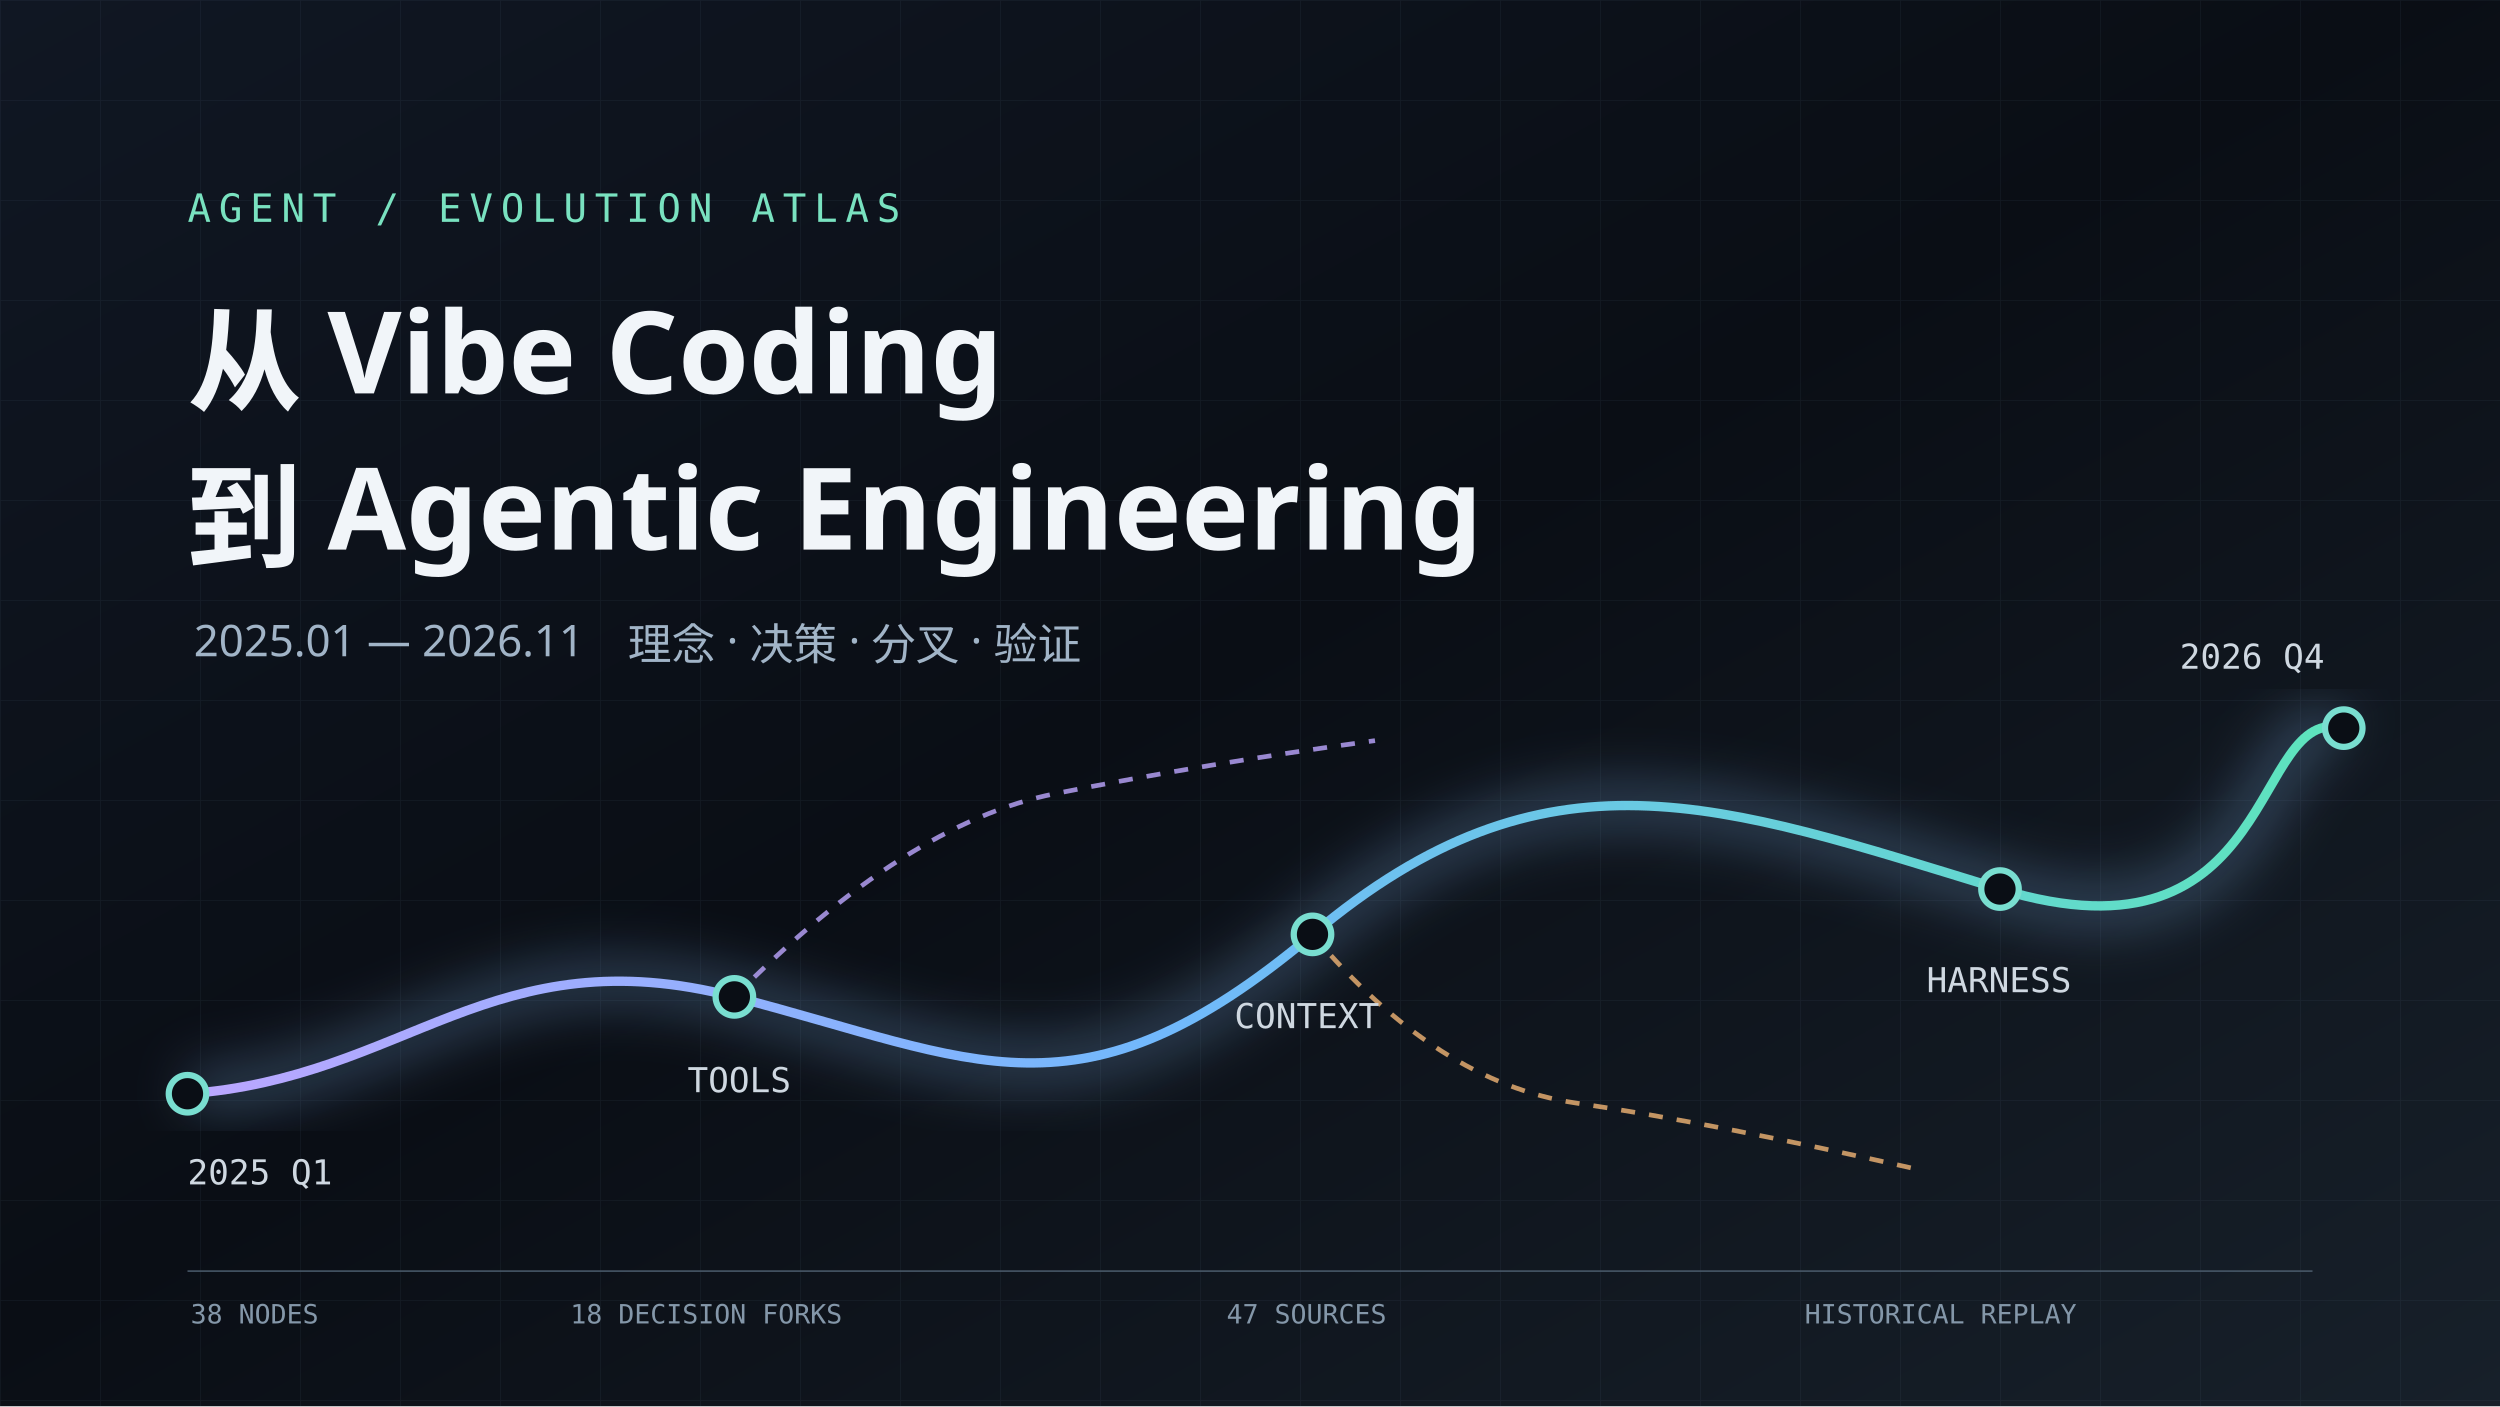
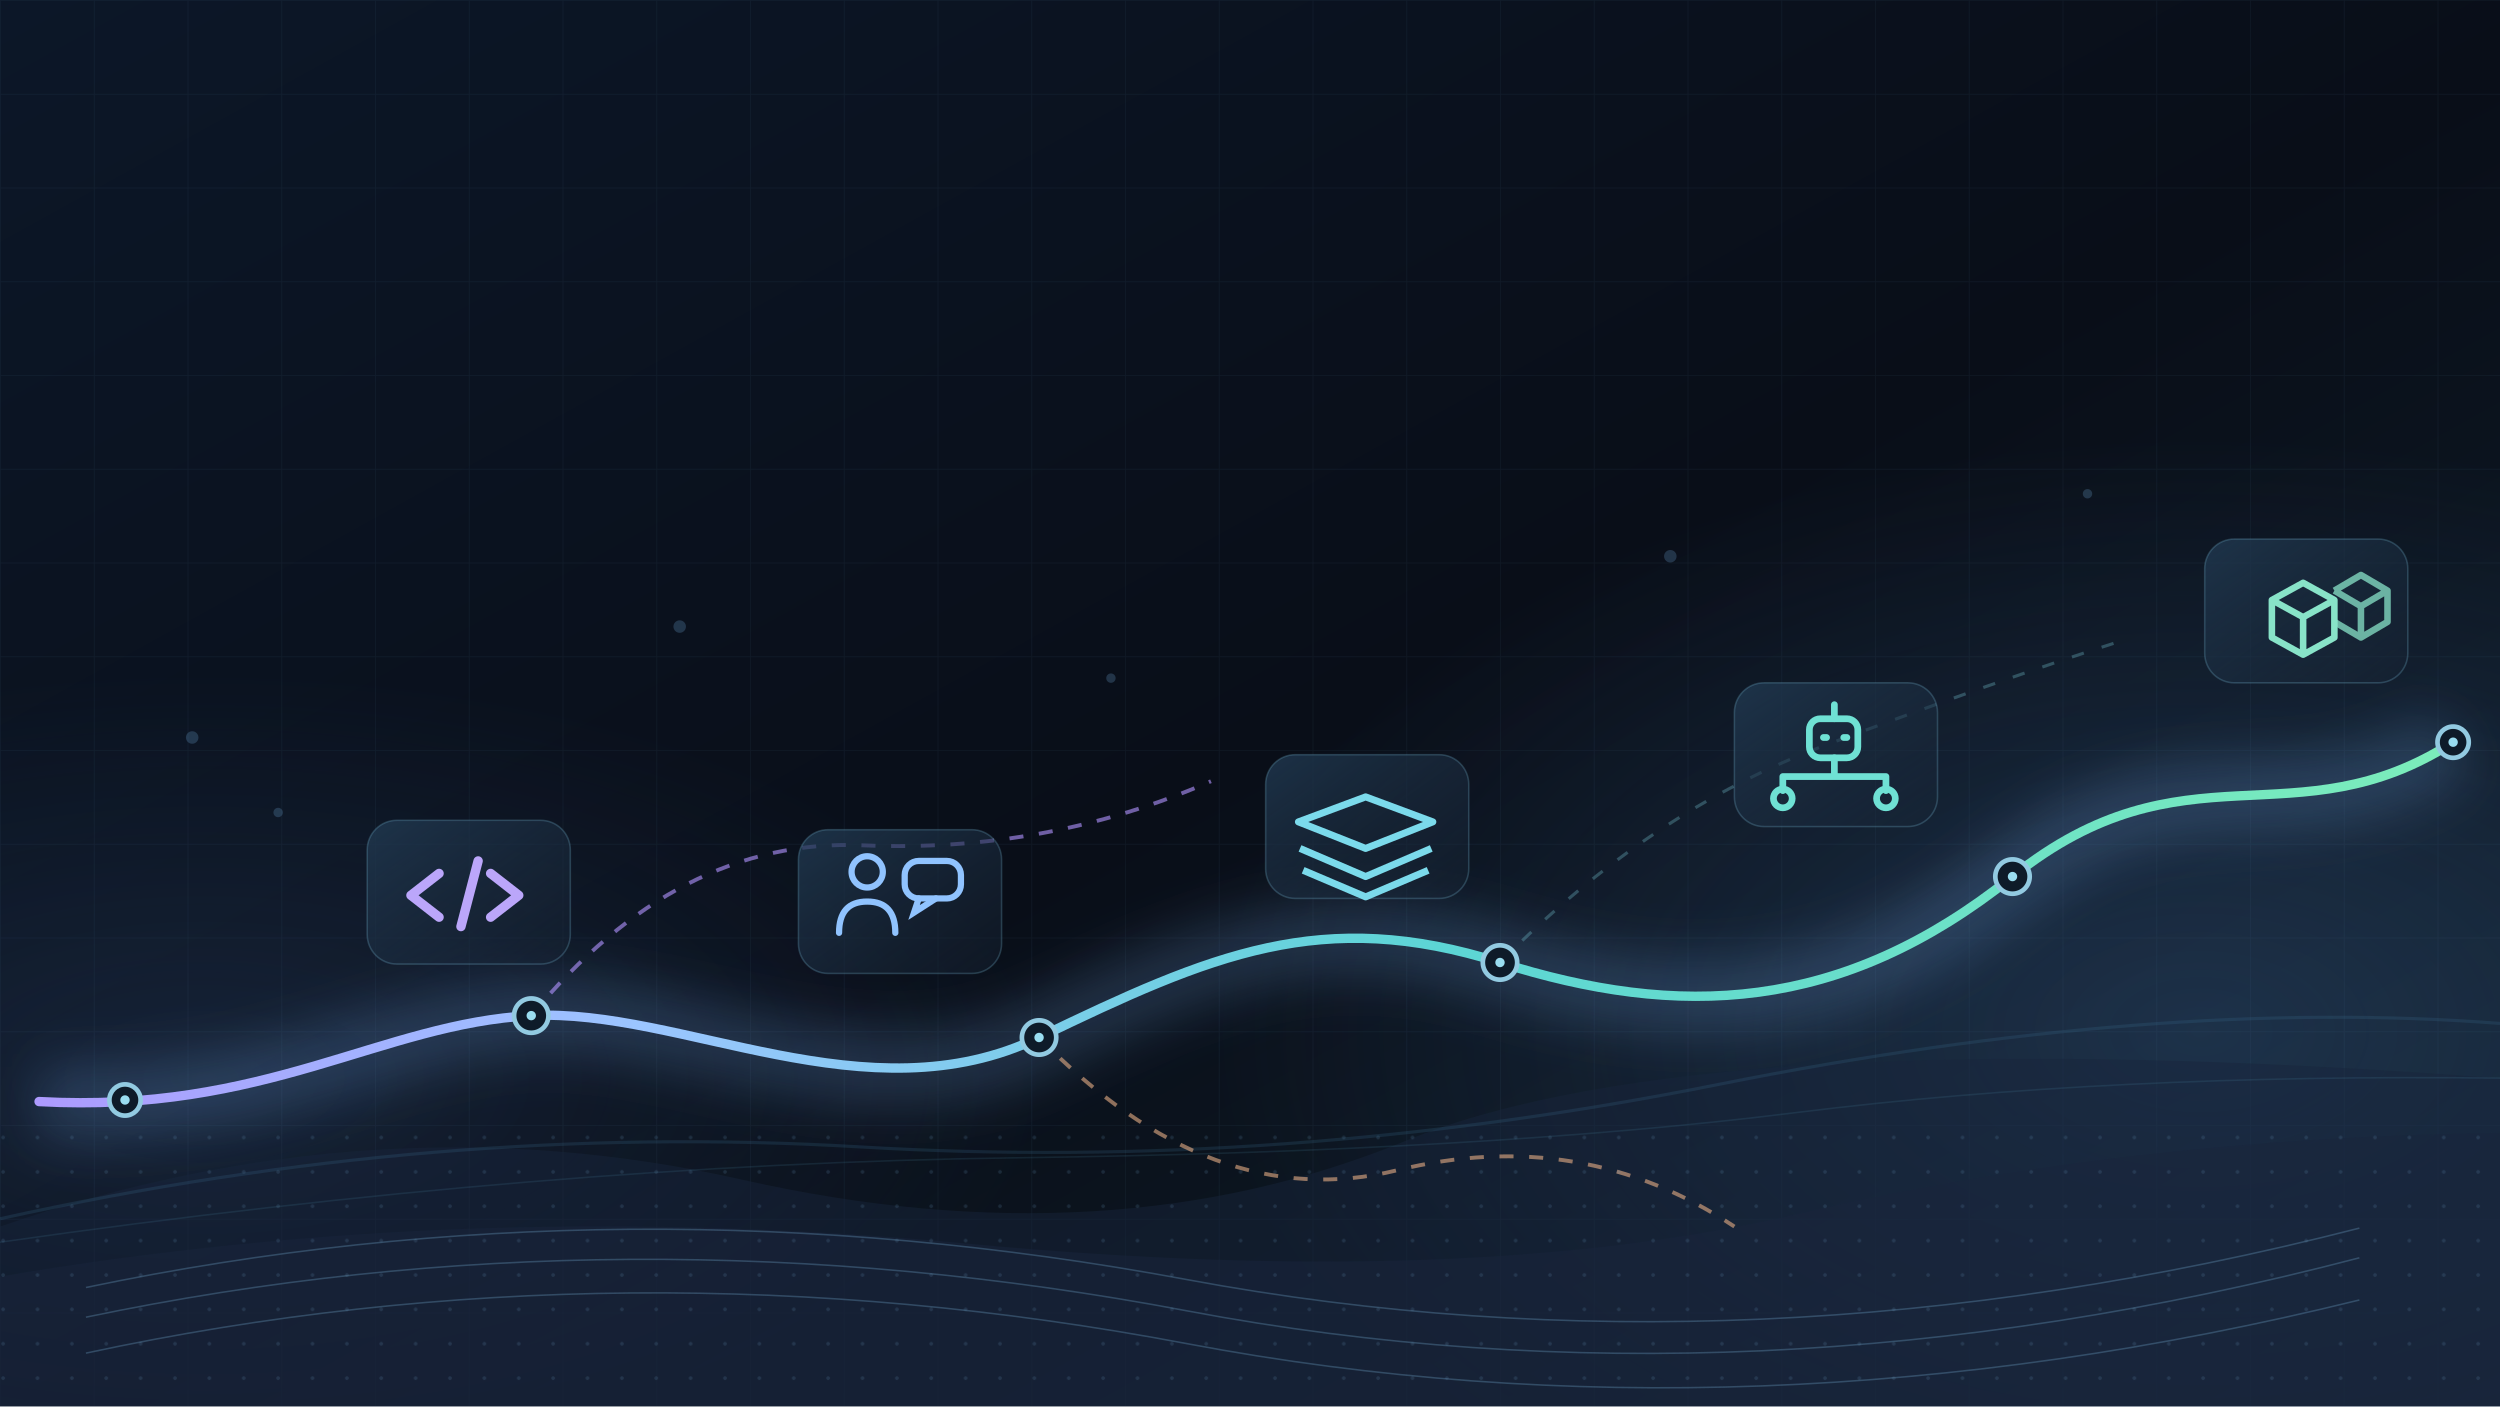
<svg xmlns="http://www.w3.org/2000/svg" width="1600" height="900" viewBox="0 0 1600 900" role="img" aria-labelledby="t d">
  <defs>
    <linearGradient id="bg" x1="0" y1="0" x2="1" y2="1">
-       <stop stop-color="#101723" />
-       <stop offset=".48" stop-color="#0A0E15" />
-       <stop offset="1" stop-color="#17202A" />
+       <stop stop-color="#0C1728" />
+       <stop offset=".52" stop-color="#090E18" />
+       <stop offset="1" stop-color="#10202C" />
    </linearGradient>
-     <linearGradient id="beam" x1="0" y1="0" x2="1" y2="0">
-       <stop stop-color="#BDA6FF" />
-       <stop offset=".45" stop-color="#71B8FC" />
-       <stop offset="1" stop-color="#5DE5BB" />
+     <linearGradient id="beam" x1="0" x2="1">
+       <stop stop-color="#AD9AFE" />
+       <stop offset=".25" stop-color="#9BC5FF" />
+       <stop offset=".58" stop-color="#5CD5D5" />
+       <stop offset="1" stop-color="#7CEDBA" />
    </linearGradient>
-     <pattern id="grid" width="64" height="64" patternUnits="userSpaceOnUse">
-       <path d="M64 0H0V64" fill="none" stroke="#7890A6" stroke-opacity=".09" />
+     <linearGradient id="card" x1="0" y1="0" x2="1" y2="1">
+       <stop stop-color="#213A52" stop-opacity=".8" />
+       <stop offset="1" stop-color="#182536" stop-opacity=".35" />
+     </linearGradient>
+     <radialGradient id="mist">
+       <stop stop-color="#426AA0" stop-opacity=".30" />
+       <stop offset="1" stop-color="#426AA0" stop-opacity="0" />
+     </radialGradient>
+     <pattern id="grid" width="60" height="60" patternUnits="userSpaceOnUse">
+       <path d="M60 0H0V60" stroke="#6E90B7" stroke-opacity=".08" fill="none" />
    </pattern>
-     <filter id="glow">
-       <feGaussianBlur stdDeviation="16" />
+     <pattern id="dots" width="22" height="22" patternUnits="userSpaceOnUse">
+       <circle cx="2" cy="2" r="1.2" fill="#6592B7" opacity=".3" />
+     </pattern>
+     <filter id="glow" x="-30%" y="-130%" width="160%" height="360%">
+       <feGaussianBlur stdDeviation="17" />
+     </filter>
+     <filter id="smallGlow" x="-150%" y="-150%" width="400%" height="400%">
+       <feGaussianBlur stdDeviation="5" />
    </filter>
  </defs>
  <rect width="1600" height="900" fill="url(#bg)" />
  <rect width="1600" height="900" fill="url(#grid)" />
-   <text x="120" y="142" fill="#79E2C0" font-size="25" font-family="monospace" letter-spacing="5">AGENT / EVOLUTION ATLAS</text>
-   <text x="120" y="257" fill="#F1F5F9" font-size="73" font-weight="750" font-family="system-ui, sans-serif">从 Vibe Coding</text>
-   <text x="120" y="357" fill="#F1F5F9" font-size="73" font-weight="750" font-family="system-ui, sans-serif">到 Agentic Engineering</text>
-   <text x="124" y="420" fill="#A1B4C7" font-size="28" font-family="system-ui, sans-serif">2025.01 — 2026.11　理念 · 决策 · 分叉 · 验证</text>
-   <path d="M120 700 C260 690 315 598 470 638 S690 724 840 598 S1100 514 1280 569 S1440 450 1500 466" stroke="#8ABFF8" opacity=".24" stroke-width="34" fill="none" filter="url(#glow)" />
-   <path d="M120 700 C260 690 315 598 470 638 S690 724 840 598 S1100 514 1280 569 S1440 450 1500 466" stroke="url(#beam)" stroke-width="6" fill="none" />
-   <path d="M470 638 Q580 527 675 508 T880 474" stroke="#BDA6FF" stroke-width="3" fill="none" stroke-dasharray="9 9" opacity=".8" />
-   <path d="M840 598 Q920 693 1009 706 T1230 749" stroke="#F0B474" stroke-width="3" fill="none" stroke-dasharray="9 9" opacity=".8" />
-   <g stroke="#79DED0" stroke-width="4">
-     <circle cx="120" cy="700" r="12" fill="#0A0E15" />
-     <circle cx="470" cy="638" r="12" fill="#0A0E15" />
-     <circle cx="840" cy="598" r="12" fill="#0A0E15" />
-     <circle cx="1280" cy="569" r="12" fill="#0A0E15" />
-     <circle cx="1500" cy="466" r="12" fill="#0A0E15" />
+   <ellipse cx="1410" cy="660" rx="640" ry="380" fill="url(#mist)" />
+   <ellipse cx="130" cy="690" rx="540" ry="260" fill="url(#mist)" opacity=".7" />
+   <path d="M0 785 Q240 702 475 755 T900 730 T1600 690 V900 H0Z" fill="#17253B" opacity=".47" />
+   <path d="M0 817 Q300 766 620 796 T1150 777 T1600 725 V900 H0Z" fill="#18243C" opacity=".52" />
+   <path d="M0 780 Q280 718 550 734 T1100 694 T1600 655" stroke="#3D7396" stroke-width="2" stroke-opacity=".2" fill="none" />
+   <path d="M0 795 Q350 745 650 741 T1150 712 T1600 690" stroke="#57A5C1" stroke-width="1" stroke-opacity=".13" fill="none" />
+   <path d="M25 705 C170 713 244 655 340 650 S555 717 665 664 S846 580 960 616 S1178 649 1288 561 S1469 540 1570 475" stroke="#85BCFF" stroke-opacity=".2" stroke-width="44" filter="url(#glow)" fill="none" />
+   <path d="M25 705 C170 713 244 655 340 650 S555 717 665 664 S846 580 960 616 S1178 649 1288 561 S1469 540 1570 475" stroke="url(#beam)" stroke-width="6" stroke-linecap="round" fill="none" />
+   <path d="M340 650 Q434 536 552 541 T775 500" fill="none" stroke="#AE91FB" stroke-width="2.5" stroke-dasharray="9 10" opacity=".62" />
+   <path d="M665 664 Q776 778 894 749 T1110 785" fill="none" stroke="#DCA780" stroke-width="2.5" stroke-dasharray="9 10" opacity=".63" />
+   <path d="M960 616 Q1056 519 1168 477 T1355 411" fill="none" stroke="#77C8D6" stroke-width="2" stroke-dasharray="8 12" opacity=".31" />
+   <g fill="none" stroke="#7BB6DD" opacity=".28">
+     <path d="M55 824 Q400 752 760 819 T1510 786" />
+     <path d="M55 843 Q400 771 760 839 T1510 805" />
+     <path d="M55 866 Q400 792 760 860 T1510 832" />
  </g>
-   <g font-family="monospace" font-size="22" fill="#CFD8E1">
-     <text x="120" y="758">2025 Q1</text>
-     <text x="440" y="699">TOOLS</text>
-     <text x="790" y="658">CONTEXT</text>
-     <text x="1233" y="635">HARNESS</text>
-     <text x="1395" y="428">2026 Q4</text>
+   <rect x="0" y="720" width="1600" height="180" fill="url(#dots)" opacity=".6" />
+   <g stroke="#92CAE1" stroke-width="3" fill="#0E1B29">
+     <circle cx="80" cy="704" r="10" />
+     <circle cx="340" cy="650" r="11" />
+     <circle cx="665" cy="664" r="11" />
+     <circle cx="960" cy="616" r="11" />
+     <circle cx="1288" cy="561" r="11" />
+     <circle cx="1570" cy="475" r="10" />
  </g>
-   <rect x="120" y="813" width="1360" height="1" fill="#485969" />
-   <text x="122" y="847" fill="#8497A9" font-family="monospace" font-size="17">38 NODES</text>
-   <text x="365" y="847" fill="#8497A9" font-family="monospace" font-size="17">18 DECISION FORKS</text>
-   <text x="785" y="847" fill="#8497A9" font-family="monospace" font-size="17">47 SOURCES</text>
-   <text x="1155" y="847" fill="#8497A9" font-family="monospace" font-size="17">HISTORICAL REPLAY</text>
+   <g fill="#99DDF0">
+     <circle cx="80" cy="704" r="3" />
+     <circle cx="340" cy="650" r="3" />
+     <circle cx="665" cy="664" r="3" />
+     <circle cx="960" cy="616" r="3" />
+     <circle cx="1288" cy="561" r="3" />
+     <circle cx="1570" cy="475" r="3" />
+   </g>
+   <g stroke="#7DC6E2" stroke-opacity=".24" fill="url(#card)">
+     <rect x="235" y="525" width="130" height="92" rx="19" />
+     <rect x="511" y="531" width="130" height="92" rx="19" />
+     <rect x="810" y="483" width="130" height="92" rx="19" />
+     <rect x="1110" y="437" width="130" height="92" rx="19" />
+     <rect x="1411" y="345" width="130" height="92" rx="19" />
+   </g>
+   <g stroke="#BBA6FA" stroke-width="6" fill="none" stroke-linecap="round" stroke-linejoin="round">
+     <path d="M281 559l-18 14 18 14M314 559l18 14-18 14M306 551l-11 42" />
+   </g>
+   <g fill="none" stroke="#90C3FE" stroke-width="4" stroke-linecap="round">
+     <circle cx="555" cy="558" r="10" />
+     <path d="M537 597q0-20 18-20t18 20" />
+     <rect x="579" y="551" width="36" height="24" rx="9" />
+     <path d="M588 575l-3 9 14-9" />
+   </g>
+   <g fill="none" stroke="#7BDAEB" stroke-width="4.5" stroke-linejoin="round">
+     <path d="M831 526l43-16 43 16-43 17z" />
+     <path d="M832 543l42 18 42-18M834 557l40 17 40-17" />
+   </g>
+   <g fill="none" stroke="#6FE1D4" stroke-width="4.3" stroke-linecap="round">
+     <rect x="1158" y="460" width="31" height="25" rx="7" />
+     <path d="M1174 460v-9M1167 472h2m11 0h2M1174 485v12M1174 497h-33M1174 497h33M1141 497v9M1207 497v9" />
+     <circle cx="1141" cy="511" r="6" />
+     <circle cx="1207" cy="511" r="6" />
+   </g>
+   <g fill="none" stroke="#88E3C8" stroke-width="4.2" stroke-linejoin="round">
+     <path d="M1454 384l20-11 20 11v24l-20 11-20-11zM1474 395l20-11M1474 395l-20-11M1474 395v24" />
+     <path d="M1494 378l17-10 17 10v20l-17 10-17-10M1511 388l17-10M1511 388l-17-10M1511 388v20" opacity=".75" />
+   </g>
+   <g fill="#6CA4D5" opacity=".25">
+     <circle cx="123" cy="472" r="4" />
+     <circle cx="178" cy="520" r="3" />
+     <circle cx="435" cy="401" r="4" />
+     <circle cx="711" cy="434" r="3" />
+     <circle cx="1069" cy="356" r="4" />
+     <circle cx="1336" cy="316" r="3" />
+   </g>
</svg>
